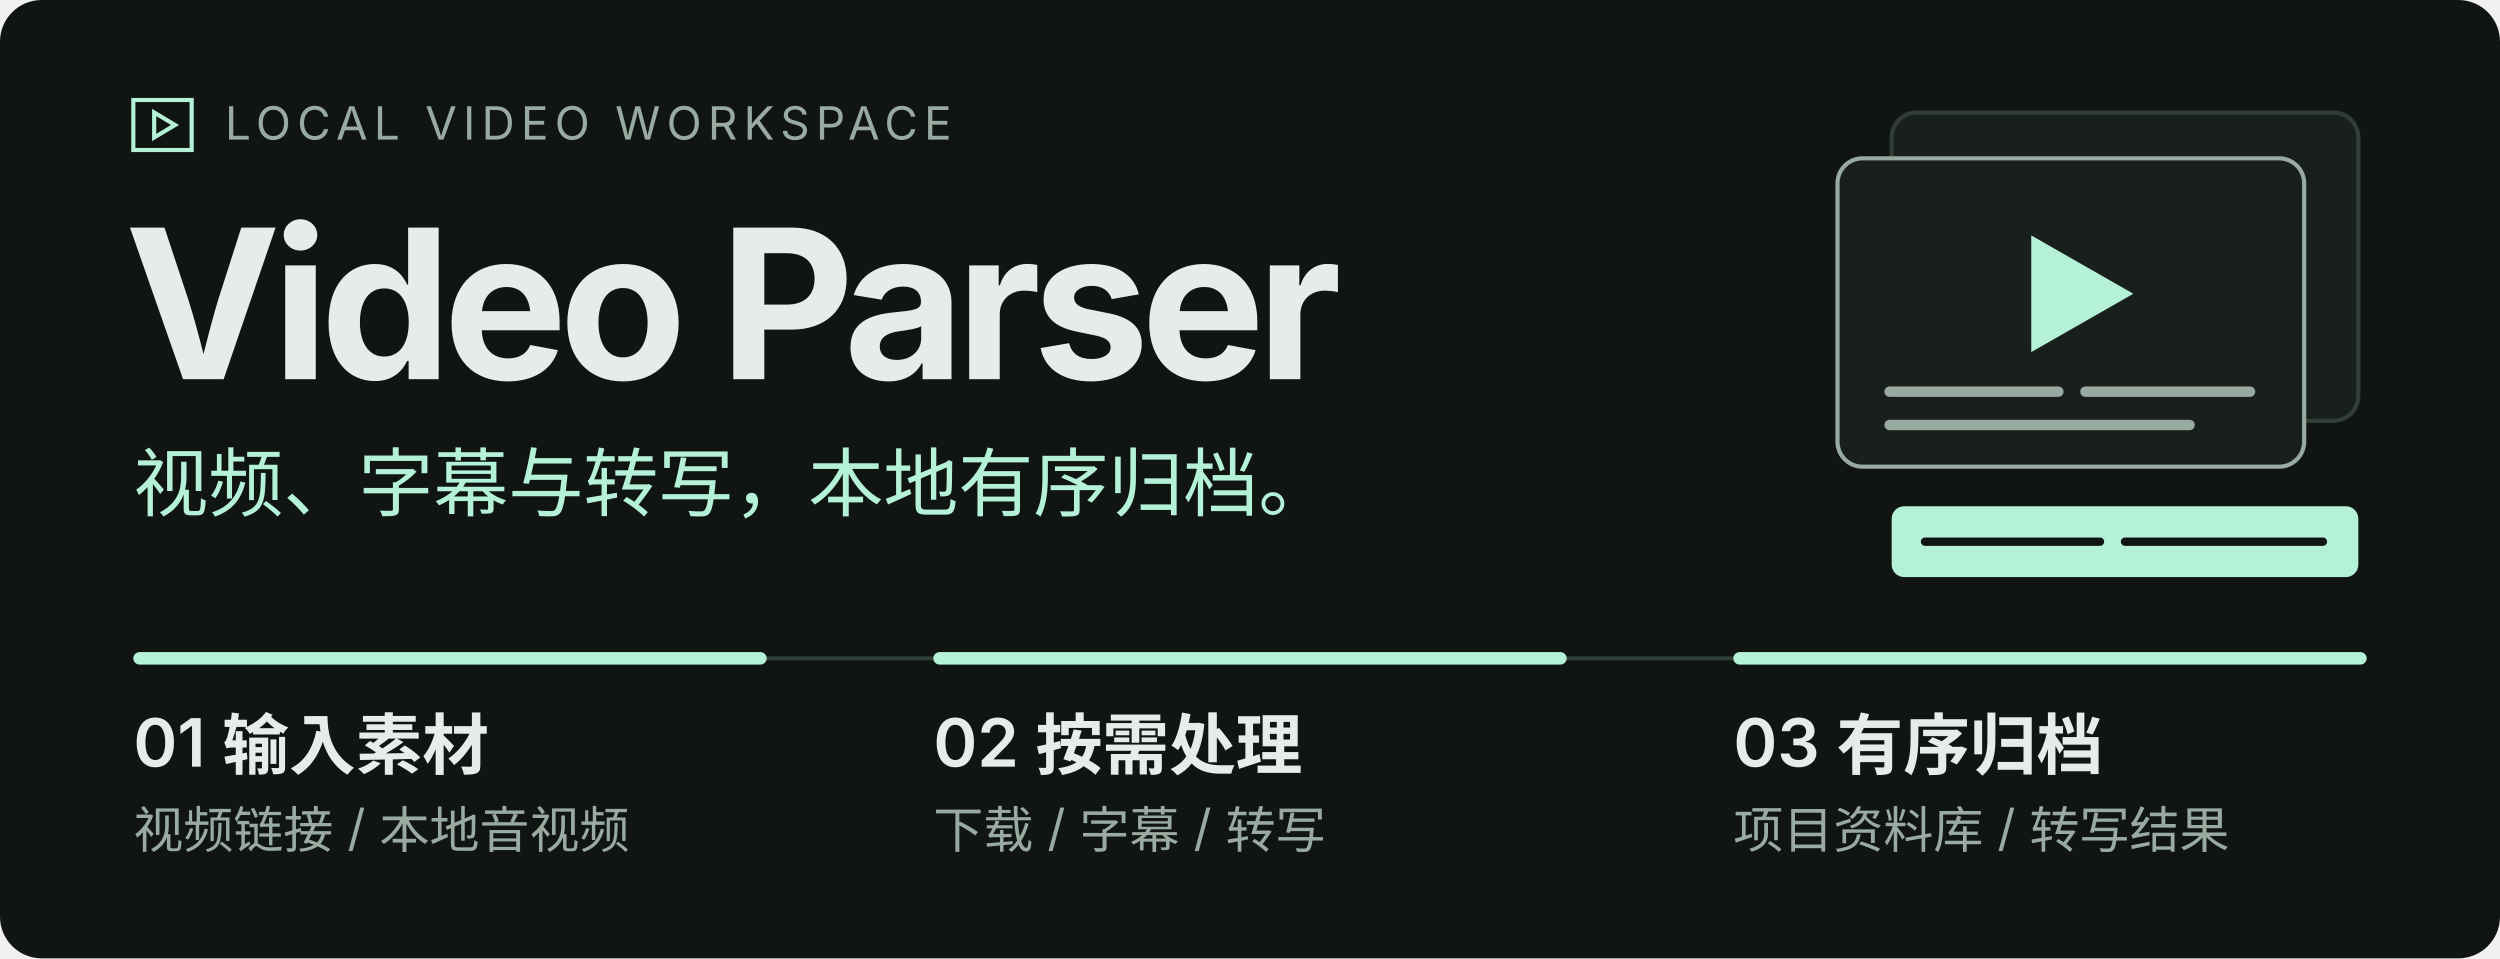
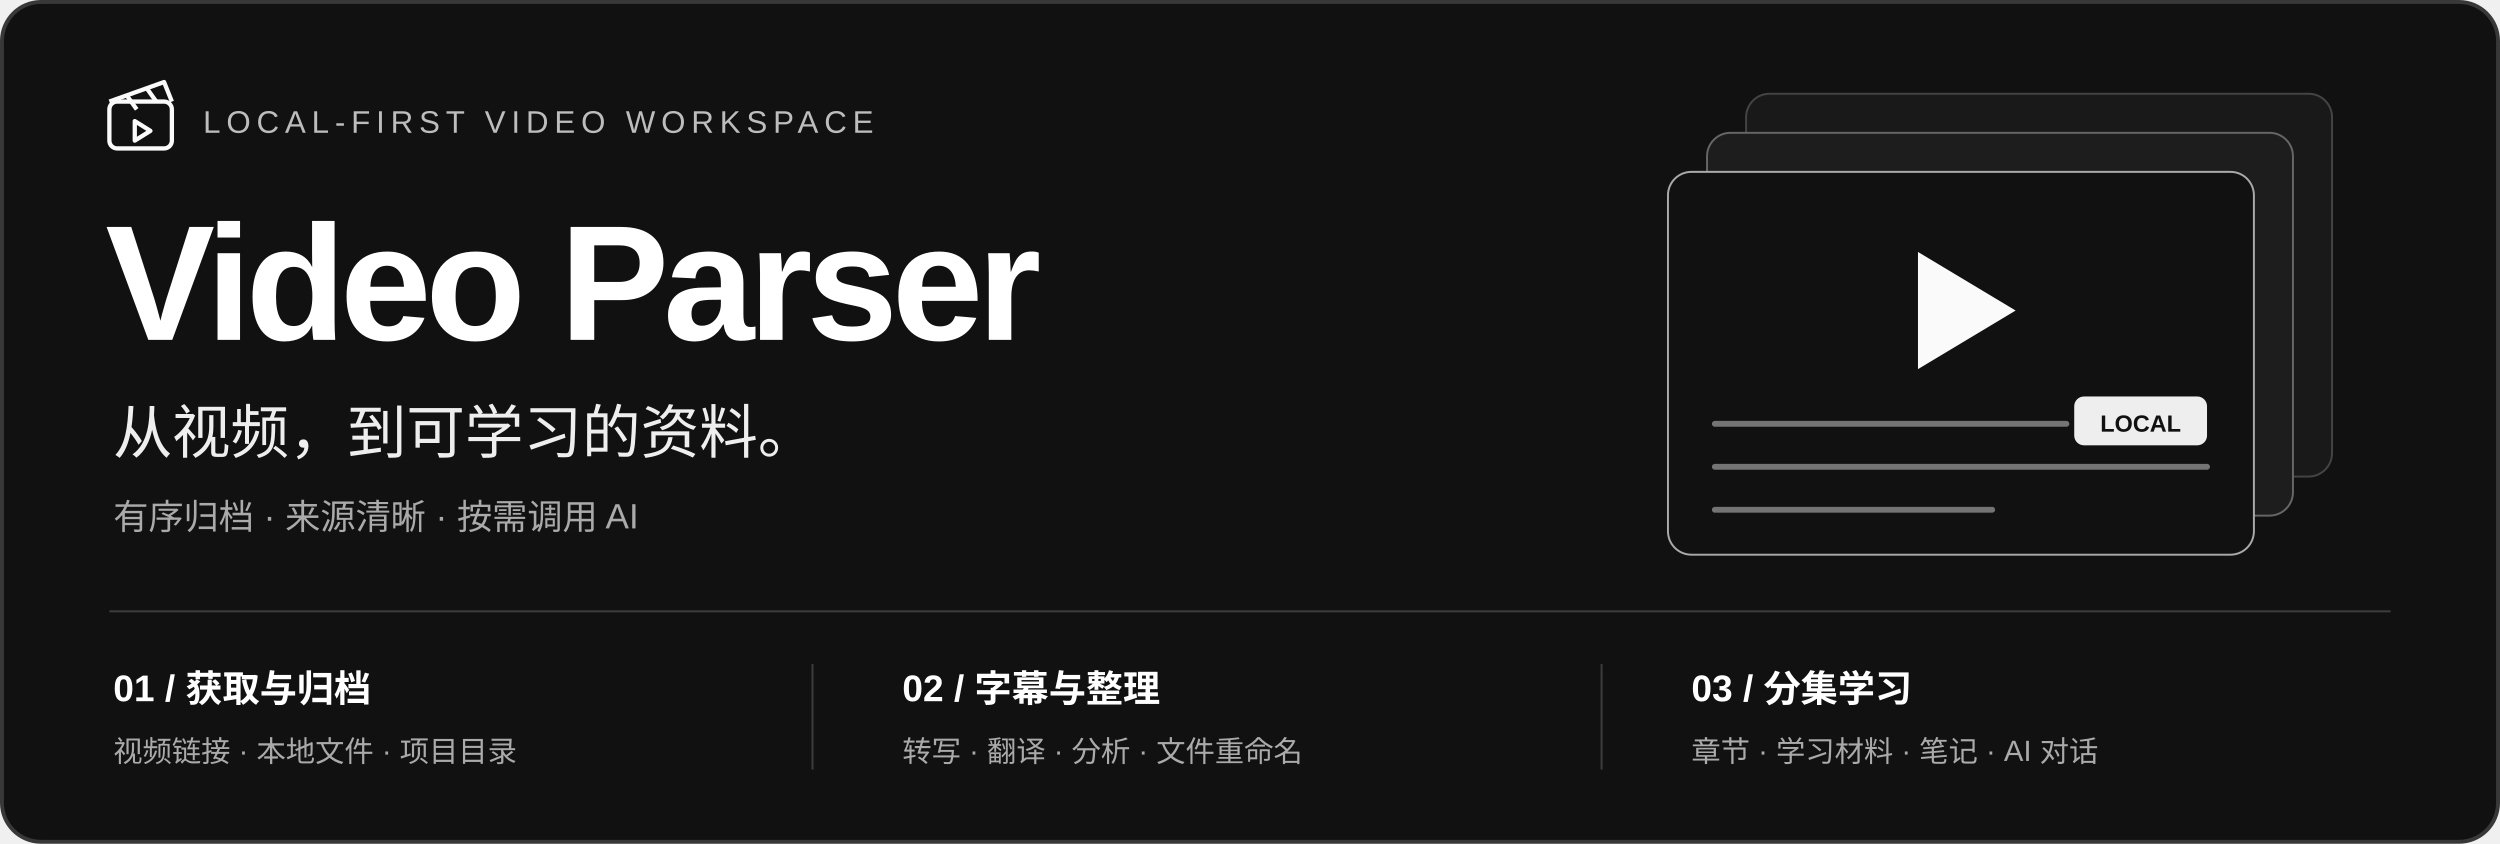
- <svg xmlns="http://www.w3.org/2000/svg" width="1200" height="460" viewBox="0 0 1200 460" role="img" aria-labelledby="title desc">
-   <rect width="1200" height="460" rx="20" fill="#101514" />
-   <g font-family="-apple-system, BlinkMacSystemFont, Segoe UI, Microsoft YaHei, PingFang SC, sans-serif">
-     <g id="project-title">
-       <path d="M64 48h28v24H64z M74 54l10 6-10 6z" fill="none" stroke="#b4f1d7" stroke-width="2" />
-       <text x="108" y="67" fill="#99aaa1" font-size="22" letter-spacing="3">LOCAL VIDEO WORKSPACE</text>
-       <text x="60" y="182" fill="#e6ede9" font-size="100" font-weight="700" letter-spacing="-4">Video Parser</text>
-       <text x="64" y="245" fill="#b4f1d7" font-size="36" font-weight="500">视频、字幕与转写，本地有序归档。</text>
+ <svg xmlns="http://www.w3.org/2000/svg" width="1280" height="432" viewBox="0 0 1280 432" role="img" aria-labelledby="title desc">
+   <rect x="1" y="1" width="1278" height="430" rx="20" fill="#111111" stroke="#383838" stroke-width="2" />
+   <g font-family="Segoe UI, Arial, Microsoft YaHei, PingFang SC, sans-serif">
+     <g transform="translate(56 42)" fill="none" stroke="#fafafa" stroke-width="2.2" stroke-linejoin="round">
+       <rect x="0" y="10" width="32" height="24" rx="4" />
+       <path d="M0 10 28 0l4 10M9 7l5 7m5-11 5 7M13 20l8 5-8 5z" />
    </g>
-     <g id="media-specimen" transform="translate(882 54)">
-       <rect x="26" y="0" width="224" height="148" rx="12" fill="#191f1c" stroke="#313e35" stroke-width="2" />
-       <rect x="0" y="22" width="224" height="148" rx="12" fill="#191f1c" stroke="#99aaa1" stroke-width="2" />
-       <path d="M93 59l49 28-49 28z" fill="#b4f1d7" />
-       <path d="M25 134h81m13 0h79m-173 16h144" fill="none" stroke="#99aaa1" stroke-width="5" stroke-linecap="round" />
-       <rect x="26" y="189" width="224" height="34" rx="6" fill="#b4f1d7" />
-       <path d="M42 206h84m12 0h95" fill="none" stroke="#101514" stroke-width="4" stroke-linecap="round" />
+     <text x="104" y="68" fill="#bdbdbd" font-size="16" letter-spacing="3">LOCAL-FIRST VIDEO WORKSPACE</text>
+     <text x="54" y="174" fill="#ffffff" font-size="84" font-weight="700" letter-spacing="-3">Video Parser</text>
+     <text x="58" y="232" fill="#eeeeee" font-size="30" font-weight="500">从视频，到可学习的资料。</text>
+     <text x="58" y="271" fill="#aaaaaa" font-size="18">有序归档 · 来源清晰 · 按需调用 AI</text>
+     <g transform="translate(854 48)">
+       <rect x="40" y="0" width="300" height="196" rx="12" fill="#191919" stroke="#444444" />
+       <rect x="20" y="20" width="300" height="196" rx="12" fill="#1d1d1d" stroke="#666666" />
+       <rect x="0" y="40" width="300" height="196" rx="12" fill="#111111" stroke="#aaaaaa" />
+       <path d="M128 81l50 30-50 30z" fill="#fafafa" />
+       <path d="M24 169h180m-180 22h252m-252 22h142" fill="none" stroke="#747474" stroke-width="3" stroke-linecap="round" />
+       <rect x="208" y="155" width="68" height="25" rx="5" fill="#eeeeee" />
+       <text x="242" y="173" fill="#111111" font-size="12" font-weight="700" text-anchor="middle">LOCAL</text>
    </g>
-     <g id="workflow" transform="translate(64 316)">
-       <path d="M0 0h1072" stroke="#313e35" stroke-width="2" />
-       <rect x="0" y="-3" width="304" height="6" rx="3" fill="#b4f1d7" />
-       <rect x="384" y="-3" width="304" height="6" rx="3" fill="#b4f1d7" />
-       <rect x="768" y="-3" width="304" height="6" rx="3" fill="#b4f1d7" />
-       <text y="52" fill="#e6ede9" font-size="32" font-weight="600">01  输入素材</text>
-       <text x="384" y="52" fill="#e6ede9" font-size="32" font-weight="600">02  按需处理</text>
-       <text x="768" y="52" fill="#e6ede9" font-size="32" font-weight="600">03  有序归档</text>
-       <text y="91" fill="#99aaa1" font-size="24">视频链接 / 本地音视频</text>
-       <text x="384" y="91" fill="#99aaa1" font-size="24">下载 / 字幕 / 转写</text>
-       <text x="768" y="91" fill="#99aaa1" font-size="24">项目资料库 / 转写结果</text>
+     <path d="M56 313h1168" stroke="#3d3d3d" />
+     <g fill="#ffffff" font-size="19" font-weight="600">
+       <text x="58" y="359">01 / 获取与归档</text>
+       <text x="462" y="359">02 / 字幕与整理</text>
+       <text x="866" y="359">03 / 分集学习</text>
    </g>
+     <g fill="#aaaaaa" font-size="15">
+       <text x="58" y="390">视频链接 · 本地文件 · 项目目录</text>
+       <text x="462" y="390">转写 · 翻译 · 分析 · 文件重命名</text>
+       <text x="866" y="390">章节 · 学习材料 · 笔记 · AI 对话</text>
+     </g>
+     <path d="M416 340v54m404-54v54" stroke="#3d3d3d" />
  </g>
</svg>
